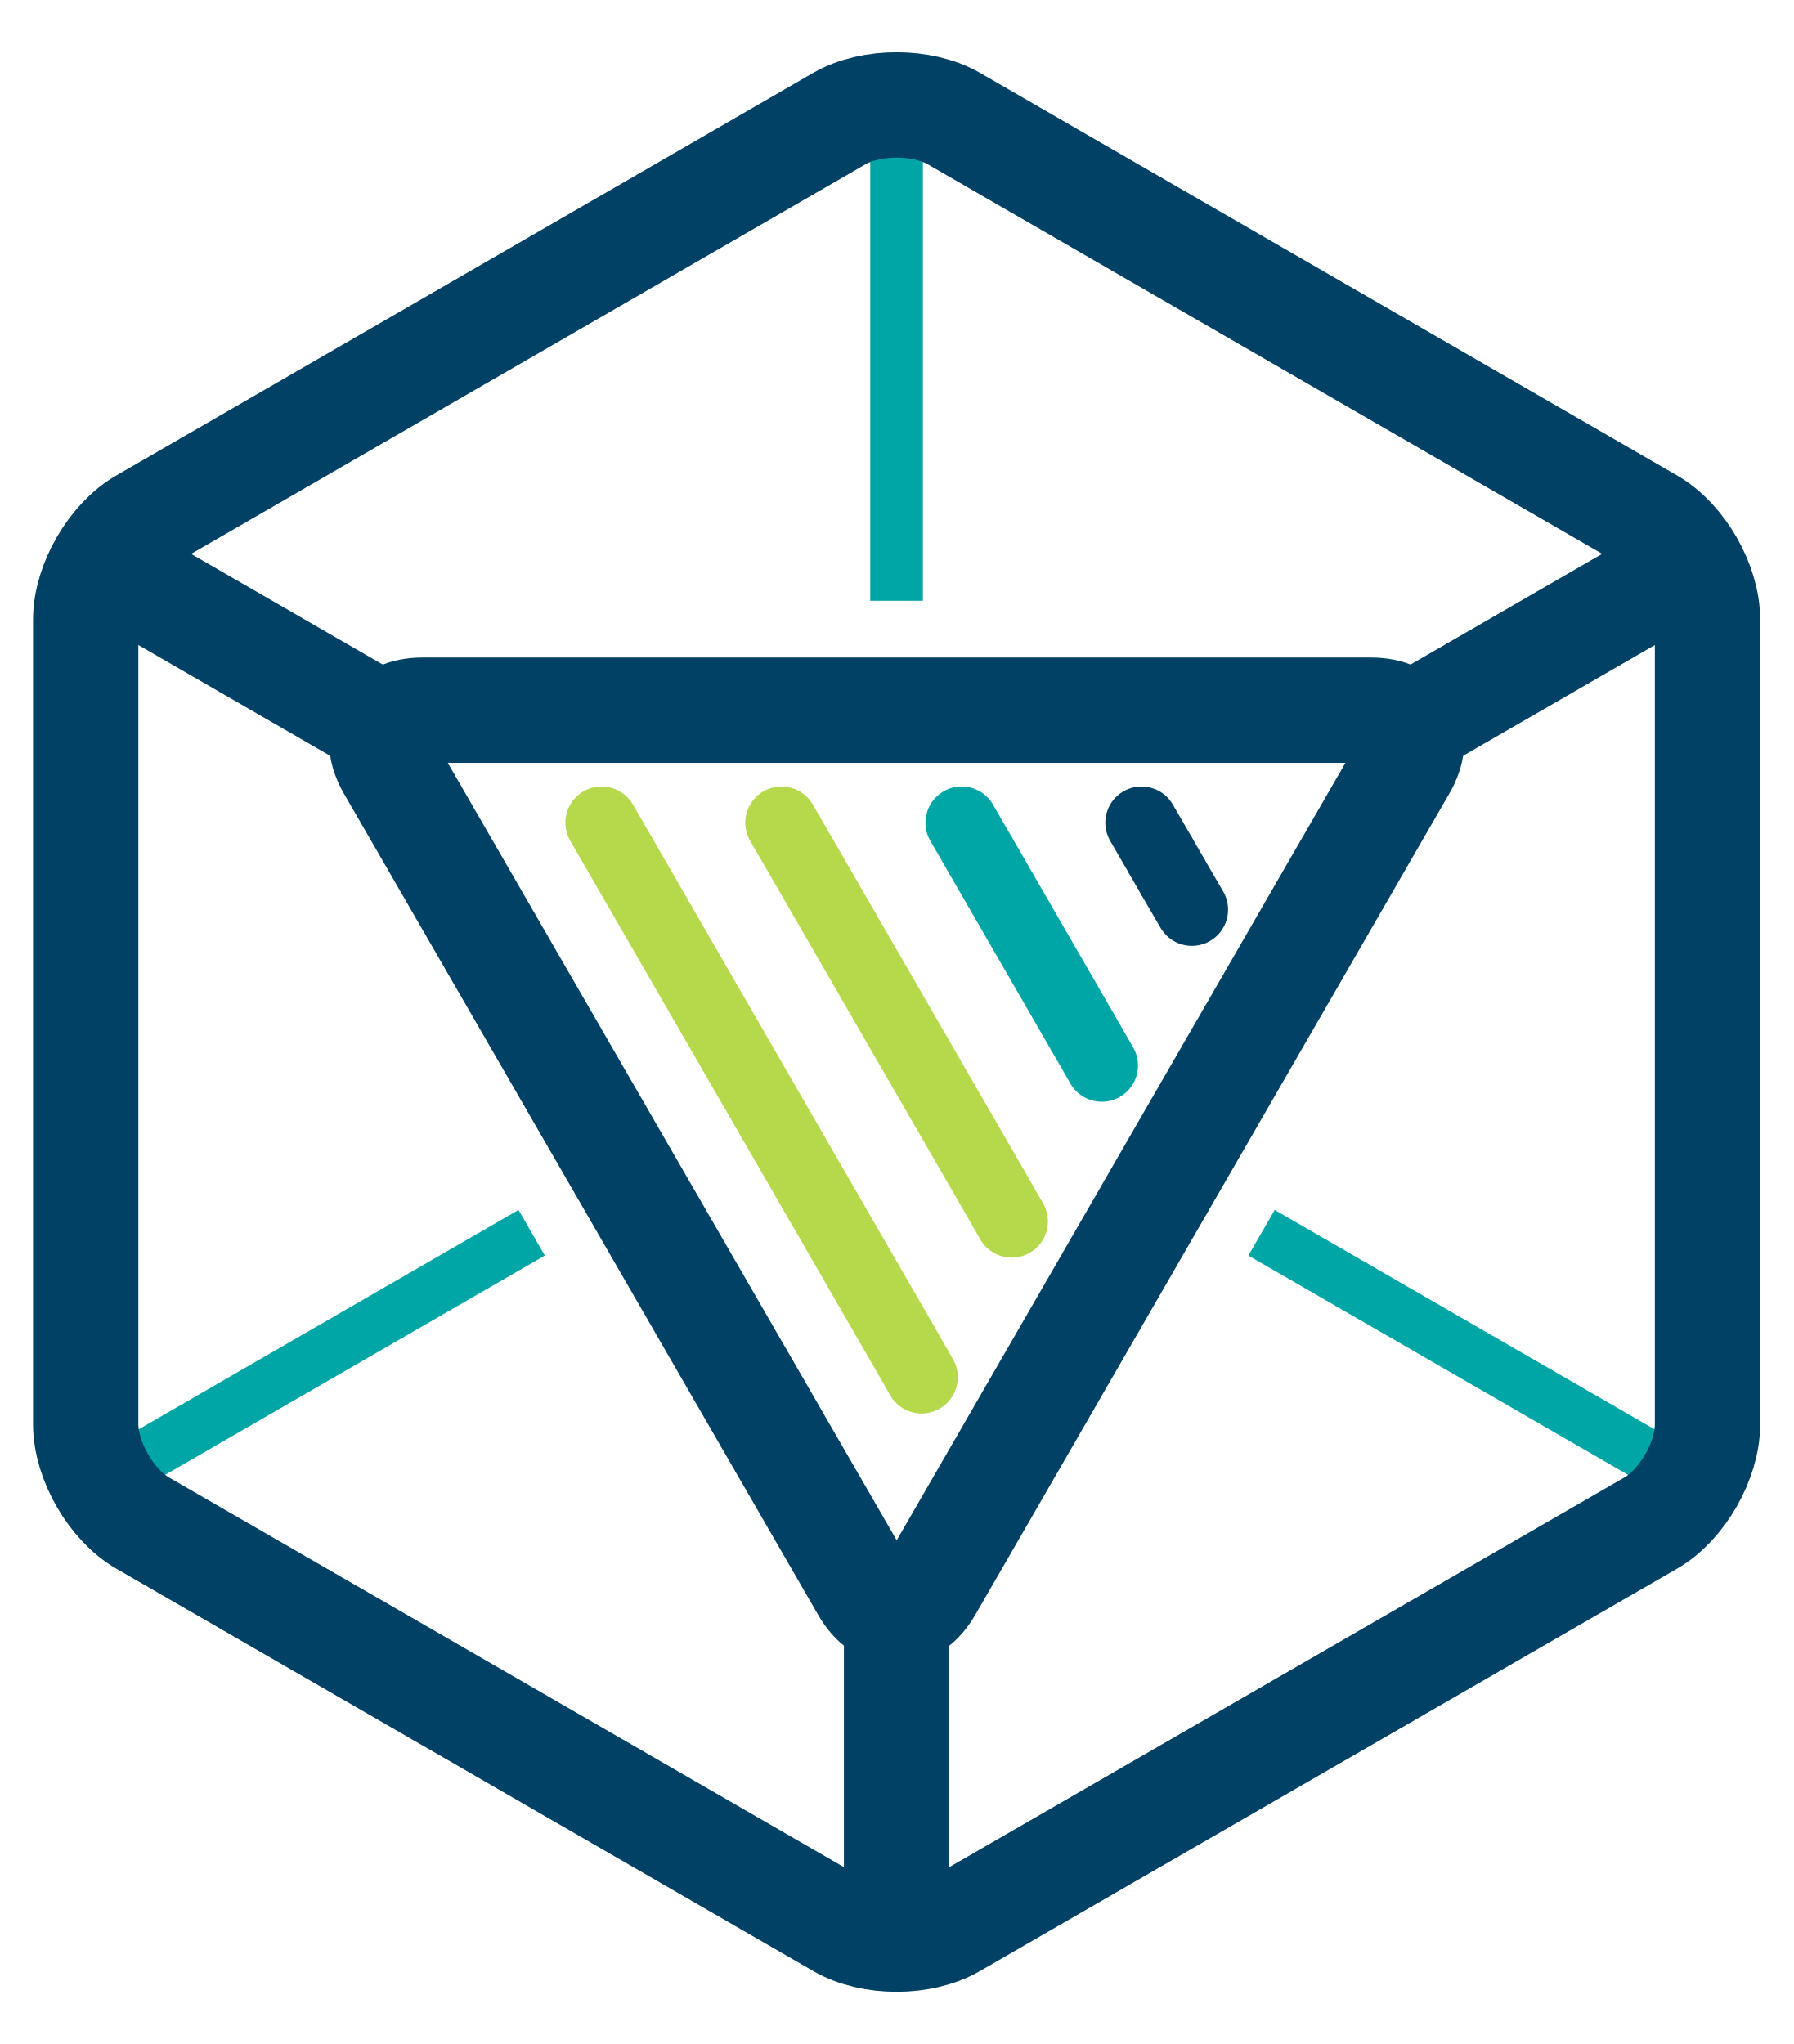
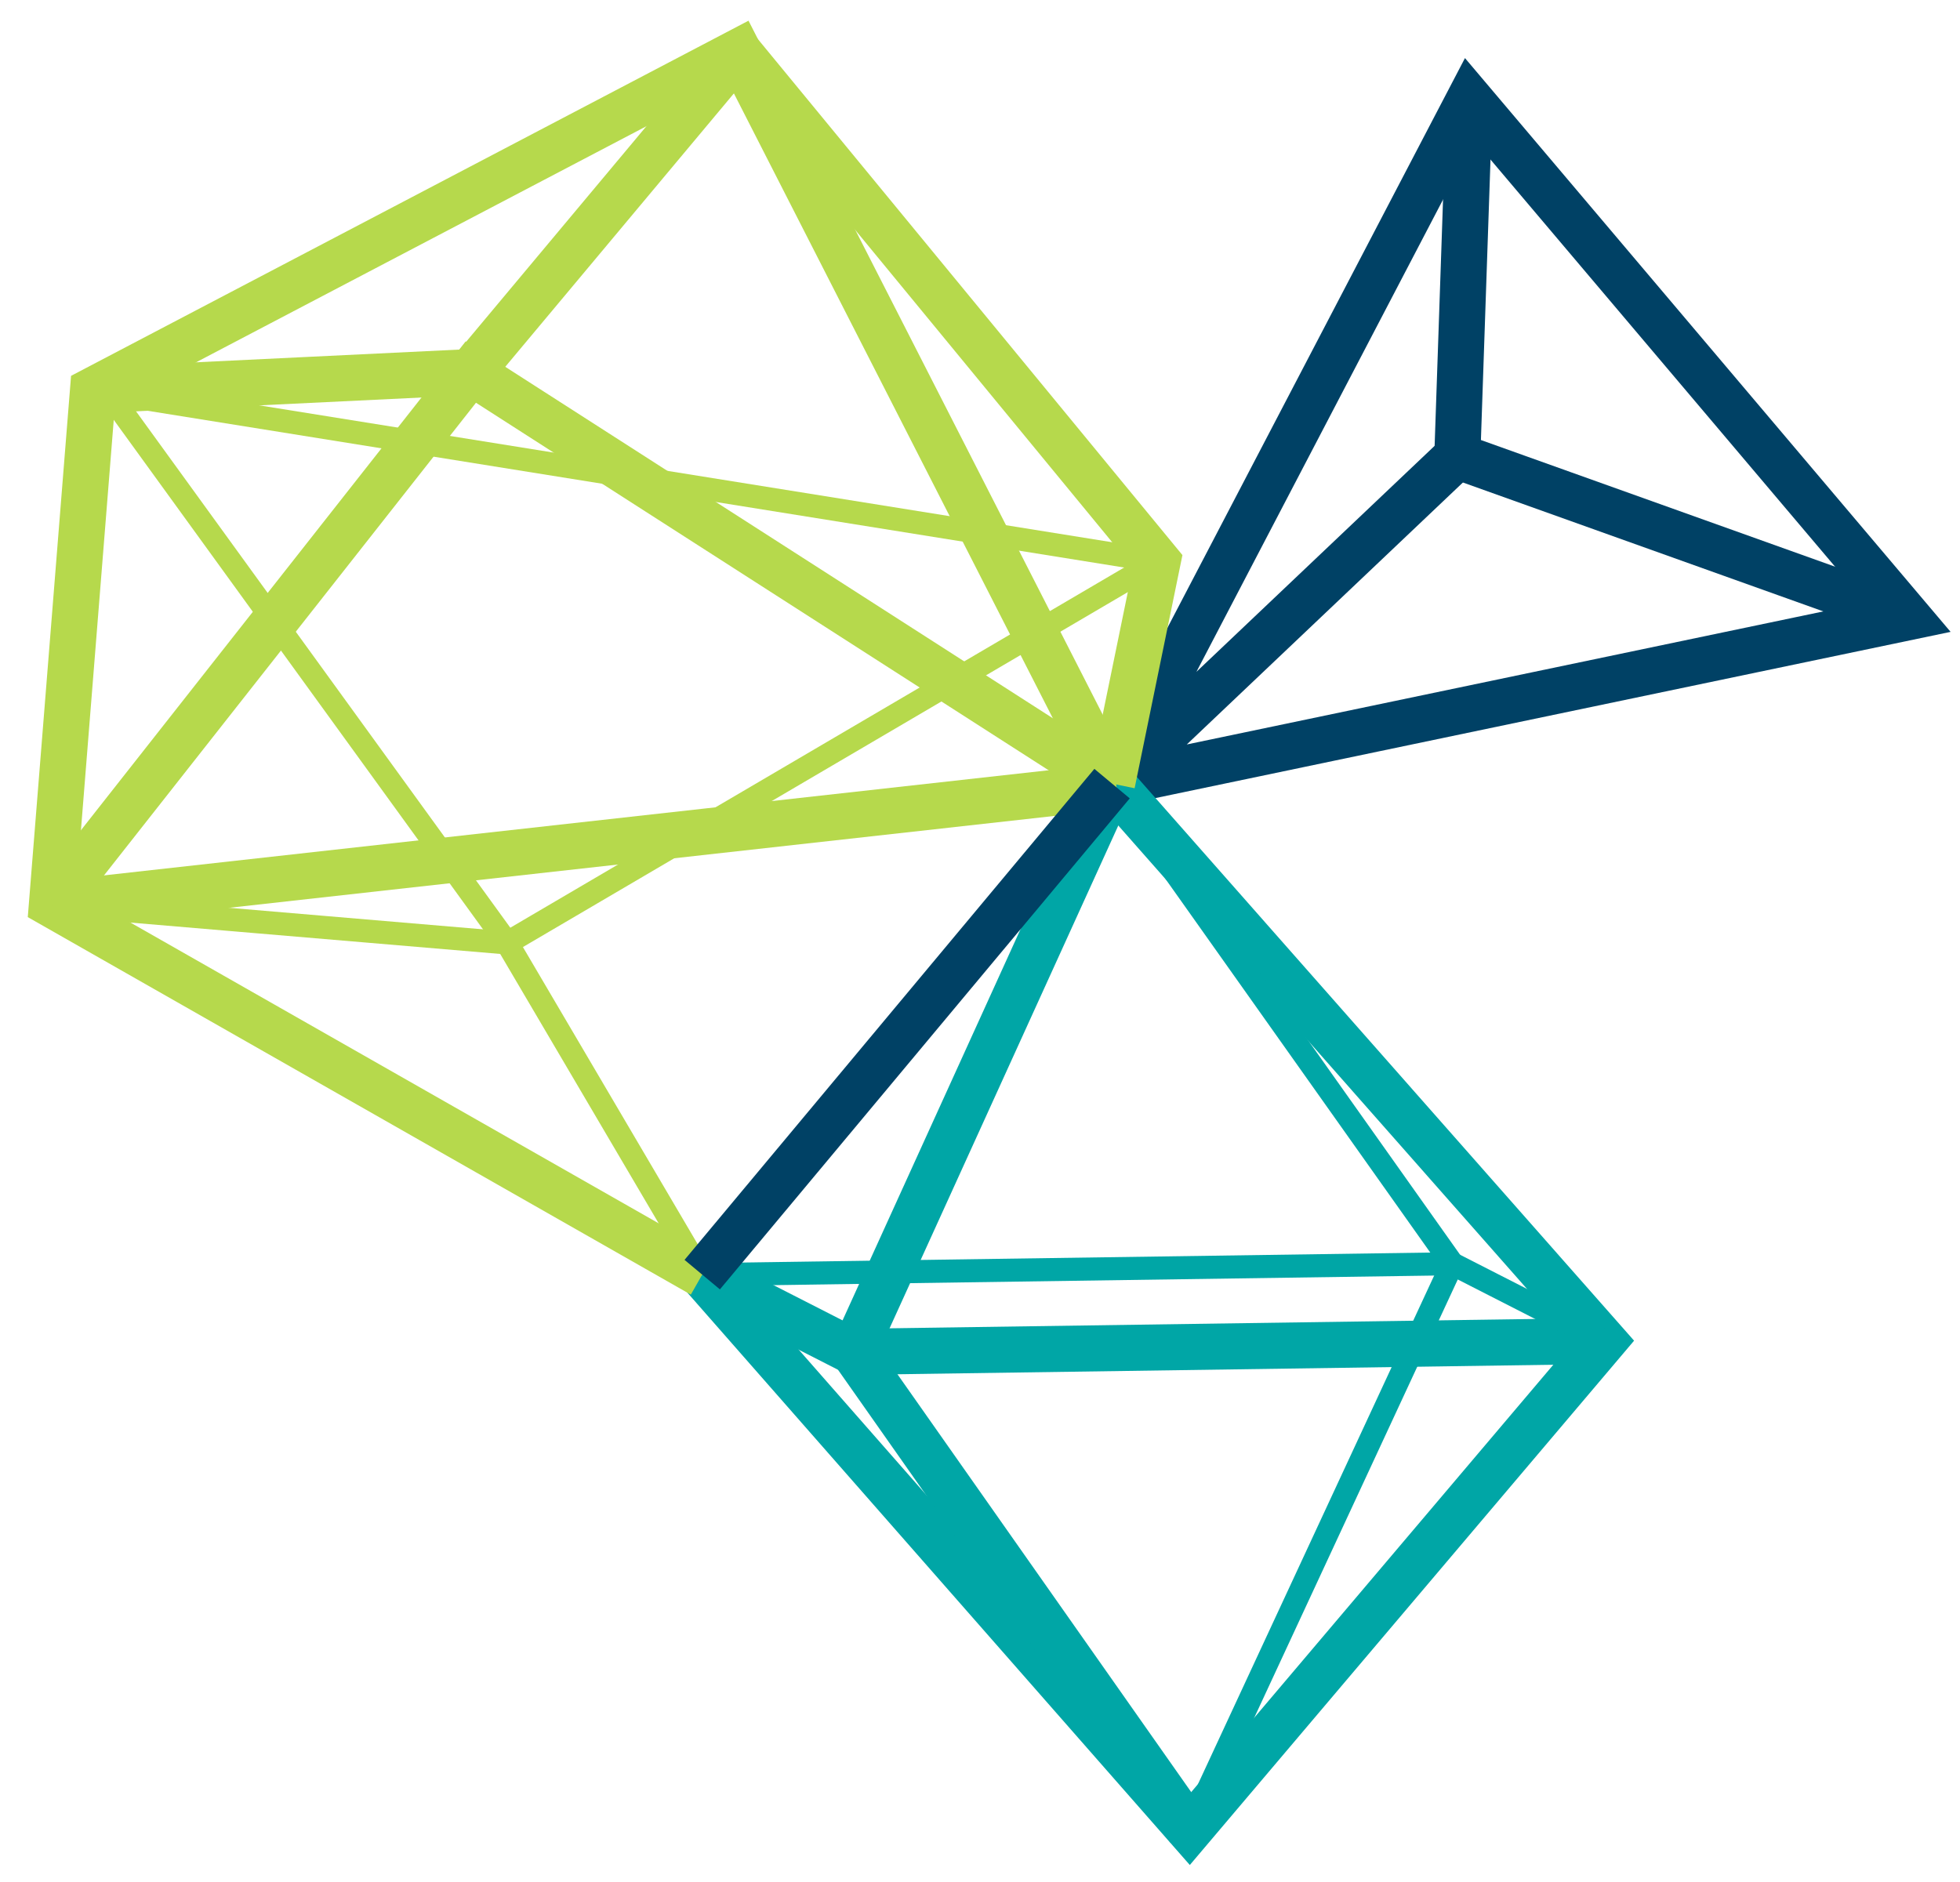
- <svg xmlns="http://www.w3.org/2000/svg" width="27.143pt" height="30.94pt" viewBox="0 0 27.143 30.94" version="1.1">
+ <svg xmlns="http://www.w3.org/2000/svg" width="33.907" height="32.559" viewBox="0 0 33.907 32.559">
  <defs>
-     <clipPath id="clip1">
-       <path d="M 12 23 L 15 23 L 15 30.941 L 12 30.941 Z M 12 23 " />
+     <clipPath id="clip-0">
+       <path clip-rule="nonzero" d="M 7 0 L 33.906 0 L 33.906 25 L 7 25 Z M 7 0 " />
    </clipPath>
-     <clipPath id="clip2">
-       <path d="M 7 7 L 27.145 7 L 27.145 30.941 L 7 30.941 Z M 7 7 " />
+     <clipPath id="clip-1">
+       <path clip-rule="nonzero" d="M 13 0 L 33.906 0 L 33.906 22 L 13 22 Z M 13 0 " />
    </clipPath>
-     <clipPath id="clip3">
-       <path d="M 0 7 L 20 7 L 20 30.941 L 0 30.941 Z M 0 7 " />
+     <clipPath id="clip-2">
+       <path clip-rule="nonzero" d="M 0 2 L 33.906 2 L 33.906 32.559 L 0 32.559 Z M 0 2 " />
    </clipPath>
-     <clipPath id="clip4">
-       <path d="M 2 0 L 27.145 0 L 27.145 29 L 2 29 Z M 2 0 " />
+     <clipPath id="clip-3">
+       <path clip-rule="nonzero" d="M 3 2 L 32 2 L 32 32.559 L 3 32.559 Z M 3 2 " />
    </clipPath>
-     <clipPath id="clip5">
-       <path d="M 1 0 L 27.145 0 L 27.145 29 L 1 29 Z M 1 0 " />
+     <clipPath id="clip-4">
+       <path clip-rule="nonzero" d="M 0 10 L 33.906 10 L 33.906 32.559 L 0 32.559 Z M 0 10 " />
    </clipPath>
-     <clipPath id="clip6">
-       <path d="M 2 0 L 27.145 0 L 27.145 30 L 2 30 Z M 2 0 " />
+     <clipPath id="clip-5">
+       <path clip-rule="nonzero" d="M 13 7 L 31 7 L 31 32.559 L 13 32.559 Z M 13 7 " />
    </clipPath>
-     <clipPath id="clip7">
-       <path d="M 0 0 L 27.145 0 L 27.145 29 L 0 29 Z M 0 0 " />
+     <clipPath id="clip-6">
+       <path clip-rule="nonzero" d="M 6 16 L 33.906 16 L 33.906 29 L 6 29 Z M 6 16 " />
    </clipPath>
-     <clipPath id="clip8">
-       <path d="M 0 0 L 27.145 0 L 27.145 29 L 0 29 Z M 0 0 " />
+     <clipPath id="clip-7">
+       <path clip-rule="nonzero" d="M 0 0 L 31 0 L 31 32.559 L 0 32.559 Z M 0 0 " />
    </clipPath>
-     <clipPath id="clip9">
-       <path d="M 0 2 L 27.145 2 L 27.145 30.941 L 0 30.941 Z M 0 2 " />
-     </clipPath>
-     <clipPath id="clip10">
-       <path d="M 0 4 L 27.145 4 L 27.145 30.941 L 0 30.941 Z M 0 4 " />
+     <clipPath id="clip-8">
+       <path clip-rule="nonzero" d="M 0 2 L 31 2 L 31 32.559 L 0 32.559 Z M 0 2 " />
    </clipPath>
  </defs>
-   <g id="surface1">
-     <g clip-path="url(#clip1)" clip-rule="nonzero">
-       <path style="fill:none;stroke-width:1.594;stroke-linecap:butt;stroke-linejoin:miter;stroke:rgb(0%,25.49%,39.609%);stroke-opacity:1;stroke-miterlimit:10;" d="M -0.001 -8.503 L -0.001 -14.175 " transform="matrix(1,0,0,-1,13.571,15.47)" />
-     </g>
-     <path style="fill:none;stroke-width:1.594;stroke-linecap:butt;stroke-linejoin:miter;stroke:rgb(0%,25.49%,39.609%);stroke-opacity:1;stroke-miterlimit:10;" d="M 7.363 4.251 L 12.273 7.087 " transform="matrix(1,0,0,-1,13.571,15.47)" />
-     <path style="fill:none;stroke-width:1.594;stroke-linecap:butt;stroke-linejoin:miter;stroke:rgb(0%,25.49%,39.609%);stroke-opacity:1;stroke-miterlimit:10;" d="M -7.364 4.251 L -12.274 7.087 " transform="matrix(1,0,0,-1,13.571,15.47)" />
-     <path style="fill:none;stroke-width:0.797;stroke-linecap:butt;stroke-linejoin:miter;stroke:rgb(0%,65.099%,65.099%);stroke-opacity:1;stroke-miterlimit:10;" d="M -0.001 6.376 L -0.001 14.173 " transform="matrix(1,0,0,-1,13.571,15.47)" />
-     <g clip-path="url(#clip2)" clip-rule="nonzero">
-       <path style="fill:none;stroke-width:0.797;stroke-linecap:butt;stroke-linejoin:miter;stroke:rgb(0%,65.099%,65.099%);stroke-opacity:1;stroke-miterlimit:10;" d="M 5.523 -3.19 L 12.273 -7.089 " transform="matrix(1,0,0,-1,13.571,15.47)" />
-     </g>
-     <g clip-path="url(#clip3)" clip-rule="nonzero">
-       <path style="fill:none;stroke-width:0.797;stroke-linecap:butt;stroke-linejoin:miter;stroke:rgb(0%,65.099%,65.099%);stroke-opacity:1;stroke-miterlimit:10;" d="M -5.524 -3.19 L -12.274 -7.089 " transform="matrix(1,0,0,-1,13.571,15.47)" />
-     </g>
-     <path style="fill:none;stroke-width:1.594;stroke-linecap:butt;stroke-linejoin:miter;stroke:rgb(0%,25.49%,39.609%);stroke-opacity:1;stroke-miterlimit:10;" d="M 11.413 7.583 L 0.863 13.677 C 0.386 13.95 -0.387 13.95 -0.864 13.677 L -11.411 7.583 C -11.887 7.31 -12.274 6.642 -12.274 6.091 L -12.274 -6.089 C -12.274 -6.639 -11.887 -7.311 -11.411 -7.585 L -0.864 -13.675 C -0.387 -13.952 0.386 -13.952 0.863 -13.675 L 11.413 -7.585 C 11.89 -7.311 12.273 -6.639 12.273 -6.089 L 12.273 6.091 C 12.273 6.642 11.89 7.31 11.413 7.583 Z M 11.413 7.583 " transform="matrix(1,0,0,-1,13.571,15.47)" />
-     <path style="fill:none;stroke-width:1.594;stroke-linecap:butt;stroke-linejoin:miter;stroke:rgb(0%,25.49%,39.609%);stroke-opacity:1;stroke-miterlimit:10;" d="M 0.499 -8.577 L 7.675 3.857 C 7.952 4.333 7.73 4.72 7.179 4.72 L -7.176 4.72 C -7.727 4.72 -7.95 4.333 -7.676 3.857 L -0.497 -8.577 C -0.223 -9.053 0.222 -9.053 0.499 -8.577 Z M 0.499 -8.577 " transform="matrix(1,0,0,-1,13.571,15.47)" />
-     <g clip-path="url(#clip4)" clip-rule="nonzero">
-       <path style="fill:none;stroke-width:1.096;stroke-linecap:butt;stroke-linejoin:miter;stroke:rgb(0%,25.49%,39.609%);stroke-opacity:1;stroke-miterlimit:10;" d="M 3.98 2.544 L 4.191 2.177 " transform="matrix(1,0,0,-1,13.571,15.47)" />
-     </g>
-     <g clip-path="url(#clip5)" clip-rule="nonzero">
-       <path style="fill:none;stroke-width:1.096;stroke-linecap:round;stroke-linejoin:miter;stroke:rgb(0%,25.49%,39.609%);stroke-opacity:1;stroke-miterlimit:10;" d="M 0.002 0 L 0.548 0.001 " transform="matrix(-0.49997,-0.86603,-0.86603,0.49997,17.55211,12.9272)" />
-     </g>
-     <g clip-path="url(#clip6)" clip-rule="nonzero">
-       <path style="fill:none;stroke-width:1.096;stroke-linecap:round;stroke-linejoin:miter;stroke:rgb(0%,25.49%,39.609%);stroke-opacity:1;stroke-miterlimit:10;" d="M -0.001 -0.001 L 0.55 0.001 " transform="matrix(0.49994,0.86603,0.86603,-0.49994,17.76358,13.29341)" />
-     </g>
-     <path style="fill:none;stroke-width:1.096;stroke-linecap:butt;stroke-linejoin:miter;stroke:rgb(0%,65.099%,65.099%);stroke-opacity:1;stroke-miterlimit:10;" d="M 1.257 2.544 L 2.831 -0.182 " transform="matrix(1,0,0,-1,13.571,15.47)" />
-     <g clip-path="url(#clip7)" clip-rule="nonzero">
-       <path style="fill:none;stroke-width:1.096;stroke-linecap:round;stroke-linejoin:miter;stroke:rgb(0%,65.099%,65.099%);stroke-opacity:1;stroke-miterlimit:10;" d="M 0.001 -0.001 L 0.547 -0.001 " transform="matrix(-0.49998,-0.86601,-0.86601,0.49998,14.8276,12.92715)" />
-     </g>
-     <path style="fill:none;stroke-width:1.096;stroke-linecap:round;stroke-linejoin:miter;stroke:rgb(0%,65.099%,65.099%);stroke-opacity:1;stroke-miterlimit:10;" d="M -0 0.001 L 0.549 -0 " transform="matrix(0.49995,0.86604,0.86604,-0.49995,16.40149,15.65329)" />
-     <path style="fill:none;stroke-width:1.096;stroke-linecap:butt;stroke-linejoin:miter;stroke:rgb(71.373%,85.097%,29.805%);stroke-opacity:1;stroke-miterlimit:10;" d="M -1.469 2.544 L 1.468 -2.542 " transform="matrix(1,0,0,-1,13.571,15.47)" />
-     <g clip-path="url(#clip8)" clip-rule="nonzero">
-       <path style="fill:none;stroke-width:1.096;stroke-linecap:round;stroke-linejoin:miter;stroke:rgb(71.373%,85.097%,29.805%);stroke-opacity:1;stroke-miterlimit:10;" d="M 0.002 0.001 L 0.548 0.001 " transform="matrix(-0.49998,-0.86601,-0.86601,0.49998,12.10307,12.92715)" />
-     </g>
-     <g clip-path="url(#clip9)" clip-rule="nonzero">
-       <path style="fill:none;stroke-width:1.096;stroke-linecap:round;stroke-linejoin:miter;stroke:rgb(71.373%,85.097%,29.805%);stroke-opacity:1;stroke-miterlimit:10;" d="M -0.001 0 L 0.548 -0.001 " transform="matrix(0.49998,0.86601,0.86601,-0.49998,15.03938,18.01286)" />
-     </g>
-     <path style="fill:none;stroke-width:1.096;stroke-linecap:butt;stroke-linejoin:miter;stroke:rgb(71.373%,85.097%,29.805%);stroke-opacity:1;stroke-miterlimit:10;" d="M -4.192 2.544 L 0.105 -4.901 " transform="matrix(1,0,0,-1,13.571,15.47)" />
-     <path style="fill:none;stroke-width:1.096;stroke-linecap:round;stroke-linejoin:miter;stroke:rgb(71.373%,85.097%,29.805%);stroke-opacity:1;stroke-miterlimit:10;" d="M 0.001 -0.001 L 0.547 -0.001 " transform="matrix(-0.49998,-0.86601,-0.86601,0.49998,9.37807,12.92715)" />
-     <g clip-path="url(#clip10)" clip-rule="nonzero">
-       <path style="fill:none;stroke-width:1.096;stroke-linecap:round;stroke-linejoin:miter;stroke:rgb(71.373%,85.097%,29.805%);stroke-opacity:1;stroke-miterlimit:10;" d="M -0.002 -0 L 0.547 -0.002 " transform="matrix(0.49998,0.86601,0.86601,-0.49998,13.67688,20.37279)" />
-     </g>
+   <g clip-path="url(#clip-0)">
+     <path fill="none" stroke-width="0.797" stroke-linecap="butt" stroke-linejoin="miter" stroke="rgb(0%, 25.49%, 39.609%)" stroke-opacity="1" stroke-miterlimit="10" d="M -21.773 0.166 L -8.003 3.045 L -15.589 12.01 L -21.773 0.166 L -15.8 5.834 " transform="matrix(1, 0, 0, -1, 41.011, 13.725)" />
+   </g>
+   <g clip-path="url(#clip-1)">
+     <path fill="none" stroke-width="0.797" stroke-linecap="butt" stroke-linejoin="miter" stroke="rgb(0%, 25.49%, 39.609%)" stroke-opacity="1" stroke-miterlimit="10" d="M -8.003 3.045 L -15.8 5.834 L -15.589 12.01 " transform="matrix(1, 0, 0, -1, 41.011, 13.725)" />
+   </g>
+   <g clip-path="url(#clip-2)">
+     <path fill="none" stroke-width="0.797" stroke-linecap="butt" stroke-linejoin="miter" stroke="rgb(0%, 65.099%, 65.099%)" stroke-opacity="1" stroke-miterlimit="10" d="M -21.773 0.166 L -13.269 -9.478 L -20.433 -17.935 L -28.863 -8.33 " transform="matrix(1, 0, 0, -1, 41.011, 13.725)" />
+   </g>
+   <g clip-path="url(#clip-3)">
+     <path fill="none" stroke-width="0.797" stroke-linecap="butt" stroke-linejoin="miter" stroke="rgb(0%, 65.099%, 65.099%)" stroke-opacity="1" stroke-miterlimit="10" d="M -21.773 0.166 L -26.245 -9.666 L -20.433 -17.935 " transform="matrix(1, 0, 0, -1, 41.011, 13.725)" />
+   </g>
+   <g clip-path="url(#clip-4)">
+     <path fill="none" stroke-width="0.797" stroke-linecap="butt" stroke-linejoin="miter" stroke="rgb(0%, 65.099%, 65.099%)" stroke-opacity="1" stroke-miterlimit="10" d="M -13.269 -9.478 L -26.245 -9.666 L -28.863 -8.33 " transform="matrix(1, 0, 0, -1, 41.011, 13.725)" />
+   </g>
+   <g clip-path="url(#clip-5)">
+     <path fill="none" stroke-width="0.399" stroke-linecap="butt" stroke-linejoin="miter" stroke="rgb(0%, 65.099%, 65.099%)" stroke-opacity="1" stroke-miterlimit="10" d="M -21.773 0.166 L -15.886 -8.142 L -20.433 -17.935 " transform="matrix(1, 0, 0, -1, 41.011, 13.725)" />
+   </g>
+   <g clip-path="url(#clip-6)">
+     <path fill="none" stroke-width="0.399" stroke-linecap="butt" stroke-linejoin="miter" stroke="rgb(0%, 65.099%, 65.099%)" stroke-opacity="1" stroke-miterlimit="10" d="M -13.269 -9.478 L -15.886 -8.142 L -28.863 -8.33 " transform="matrix(1, 0, 0, -1, 41.011, 13.725)" />
+   </g>
+   <g clip-path="url(#clip-7)">
+     <path fill="none" stroke-width="0.797" stroke-linecap="butt" stroke-linejoin="miter" stroke="rgb(71.373%, 85.097%, 29.805%)" stroke-opacity="1" stroke-miterlimit="10" d="M -21.773 0.166 L -28.234 12.827 L -39.402 6.971 L -40.113 -1.923 L -28.863 -8.33 " transform="matrix(1, 0, 0, -1, 41.011, 13.725)" />
+   </g>
+   <path fill="none" stroke-width="0.797" stroke-linecap="butt" stroke-linejoin="miter" stroke="rgb(71.373%, 85.097%, 29.805%)" stroke-opacity="1" stroke-miterlimit="10" d="M -21.773 0.166 L -32.866 7.287 L -40.113 -1.923 " transform="matrix(1, 0, 0, -1, 41.011, 13.725)" />
+   <path fill="none" stroke-width="0.797" stroke-linecap="butt" stroke-linejoin="miter" stroke="rgb(71.373%, 85.097%, 29.805%)" stroke-opacity="1" stroke-miterlimit="10" d="M -28.234 12.827 L -32.866 7.287 L -39.402 6.971 " transform="matrix(1, 0, 0, -1, 41.011, 13.725)" />
+   <path fill="none" stroke-width="0.797" stroke-linecap="butt" stroke-linejoin="miter" stroke="rgb(71.373%, 85.097%, 29.805%)" stroke-opacity="1" stroke-miterlimit="10" d="M -21.773 0.166 L -20.984 4.014 L -28.234 12.827 " transform="matrix(1, 0, 0, -1, 41.011, 13.725)" />
+   <path fill="none" stroke-width="0.399" stroke-linecap="butt" stroke-linejoin="miter" stroke="rgb(71.373%, 85.097%, 29.805%)" stroke-opacity="1" stroke-miterlimit="10" d="M -20.984 4.014 L -32.238 -2.591 L -40.113 -1.923 " transform="matrix(1, 0, 0, -1, 41.011, 13.725)" />
+   <path fill="none" stroke-width="0.399" stroke-linecap="butt" stroke-linejoin="miter" stroke="rgb(71.373%, 85.097%, 29.805%)" stroke-opacity="1" stroke-miterlimit="10" d="M -28.863 -8.33 L -32.238 -2.591 L -39.023 6.772 " transform="matrix(1, 0, 0, -1, 41.011, 13.725)" />
+   <path fill="none" stroke-width="0.797" stroke-linecap="butt" stroke-linejoin="miter" stroke="rgb(71.373%, 85.097%, 29.805%)" stroke-opacity="1" stroke-miterlimit="10" d="M -21.698 0.127 L -40.113 -1.923 " transform="matrix(1, 0, 0, -1, 41.011, 13.725)" />
+   <path fill="none" stroke-width="0.399" stroke-linecap="butt" stroke-linejoin="miter" stroke="rgb(71.373%, 85.097%, 29.805%)" stroke-opacity="1" stroke-miterlimit="10" d="M -39.402 6.971 L -20.984 4.014 " transform="matrix(1, 0, 0, -1, 41.011, 13.725)" />
+   <g clip-path="url(#clip-8)">
+     <path fill="none" stroke-width="0.797" stroke-linecap="butt" stroke-linejoin="miter" stroke="rgb(0%, 25.49%, 39.609%)" stroke-opacity="1" stroke-miterlimit="10" d="M -21.773 0.166 L -28.863 -8.33 " transform="matrix(1, 0, 0, -1, 41.011, 13.725)" />
  </g>
</svg>
